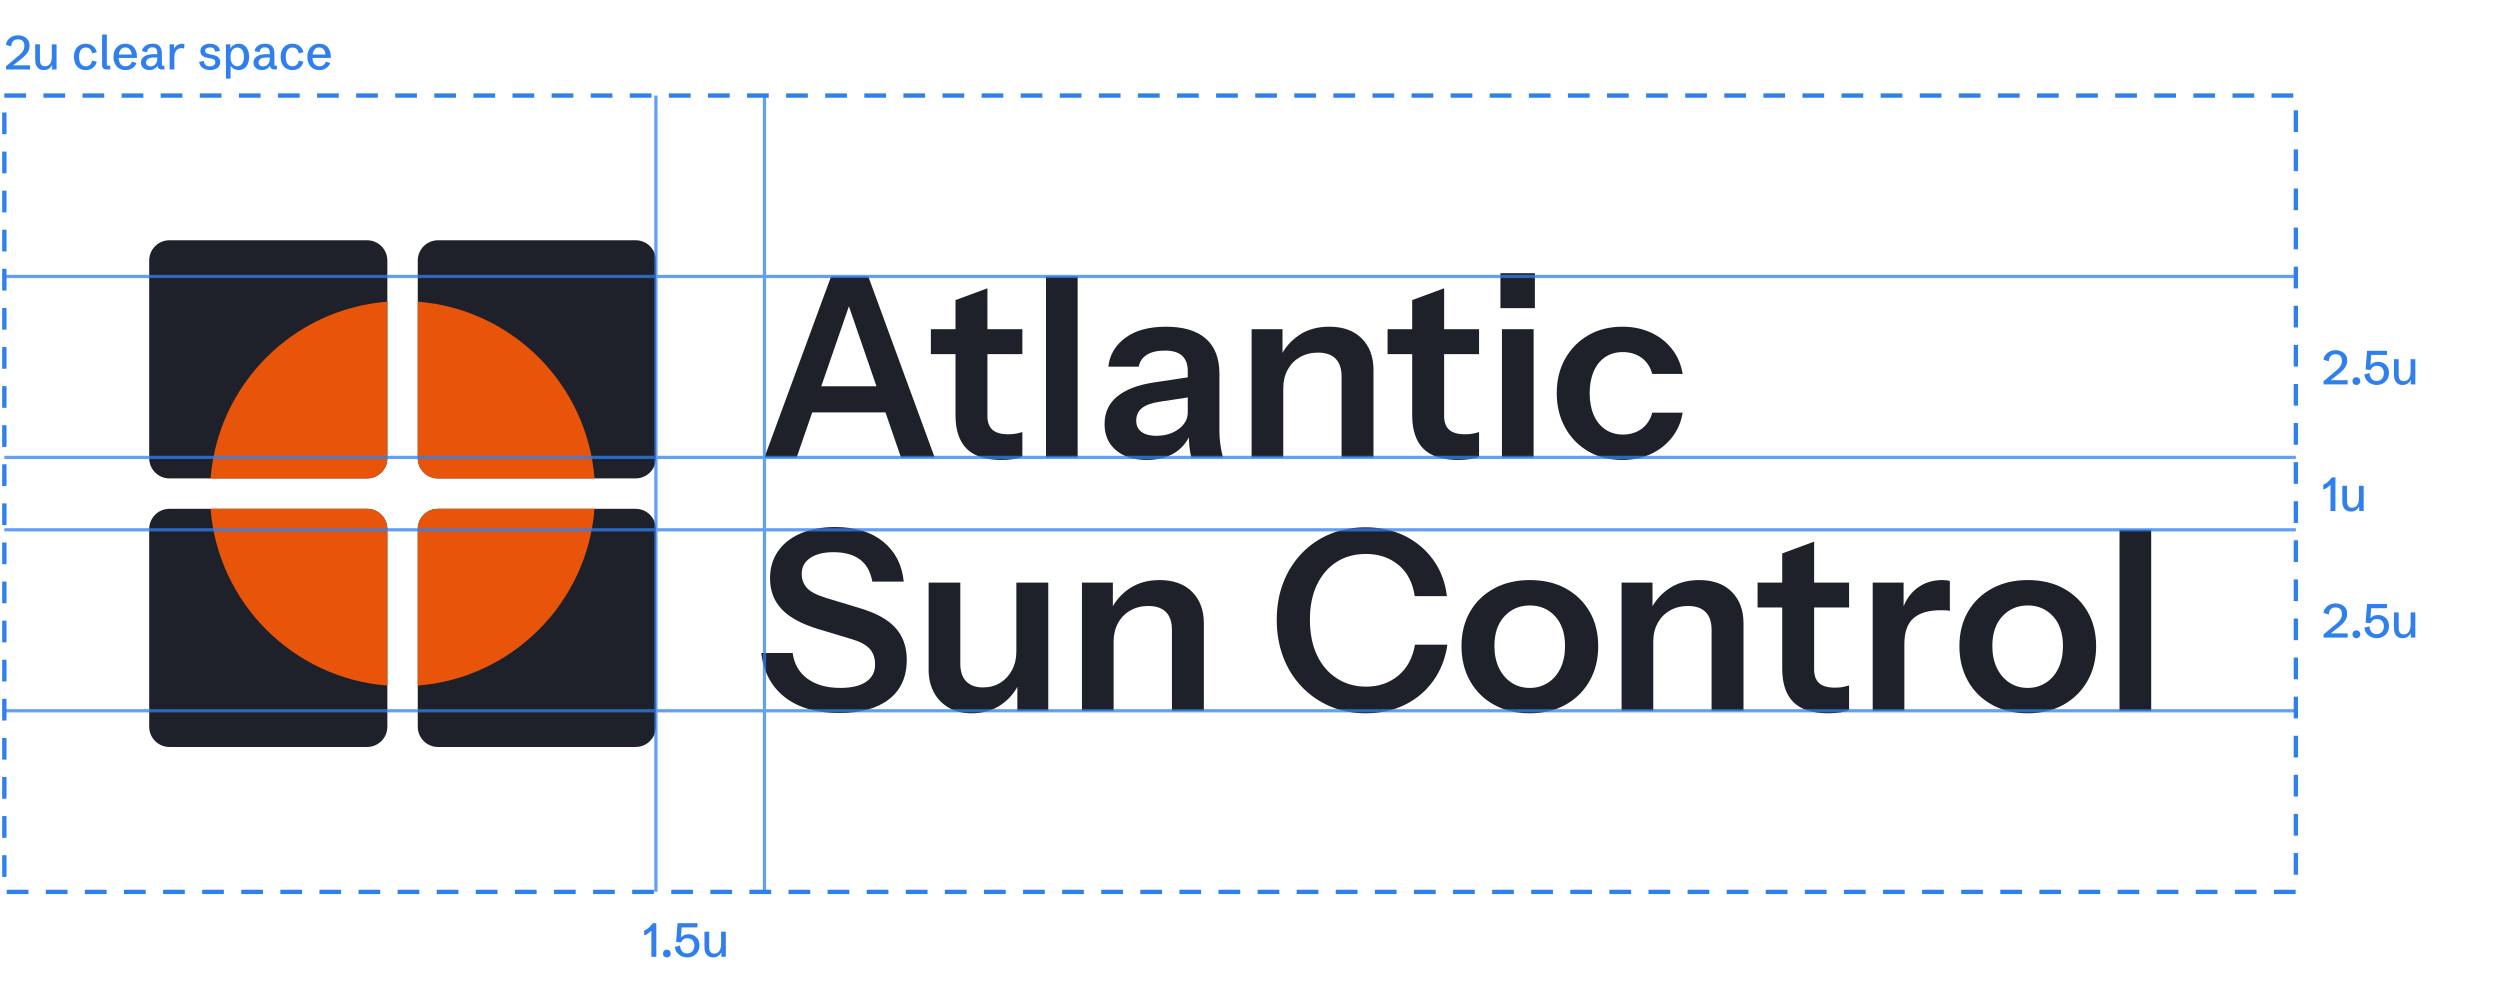
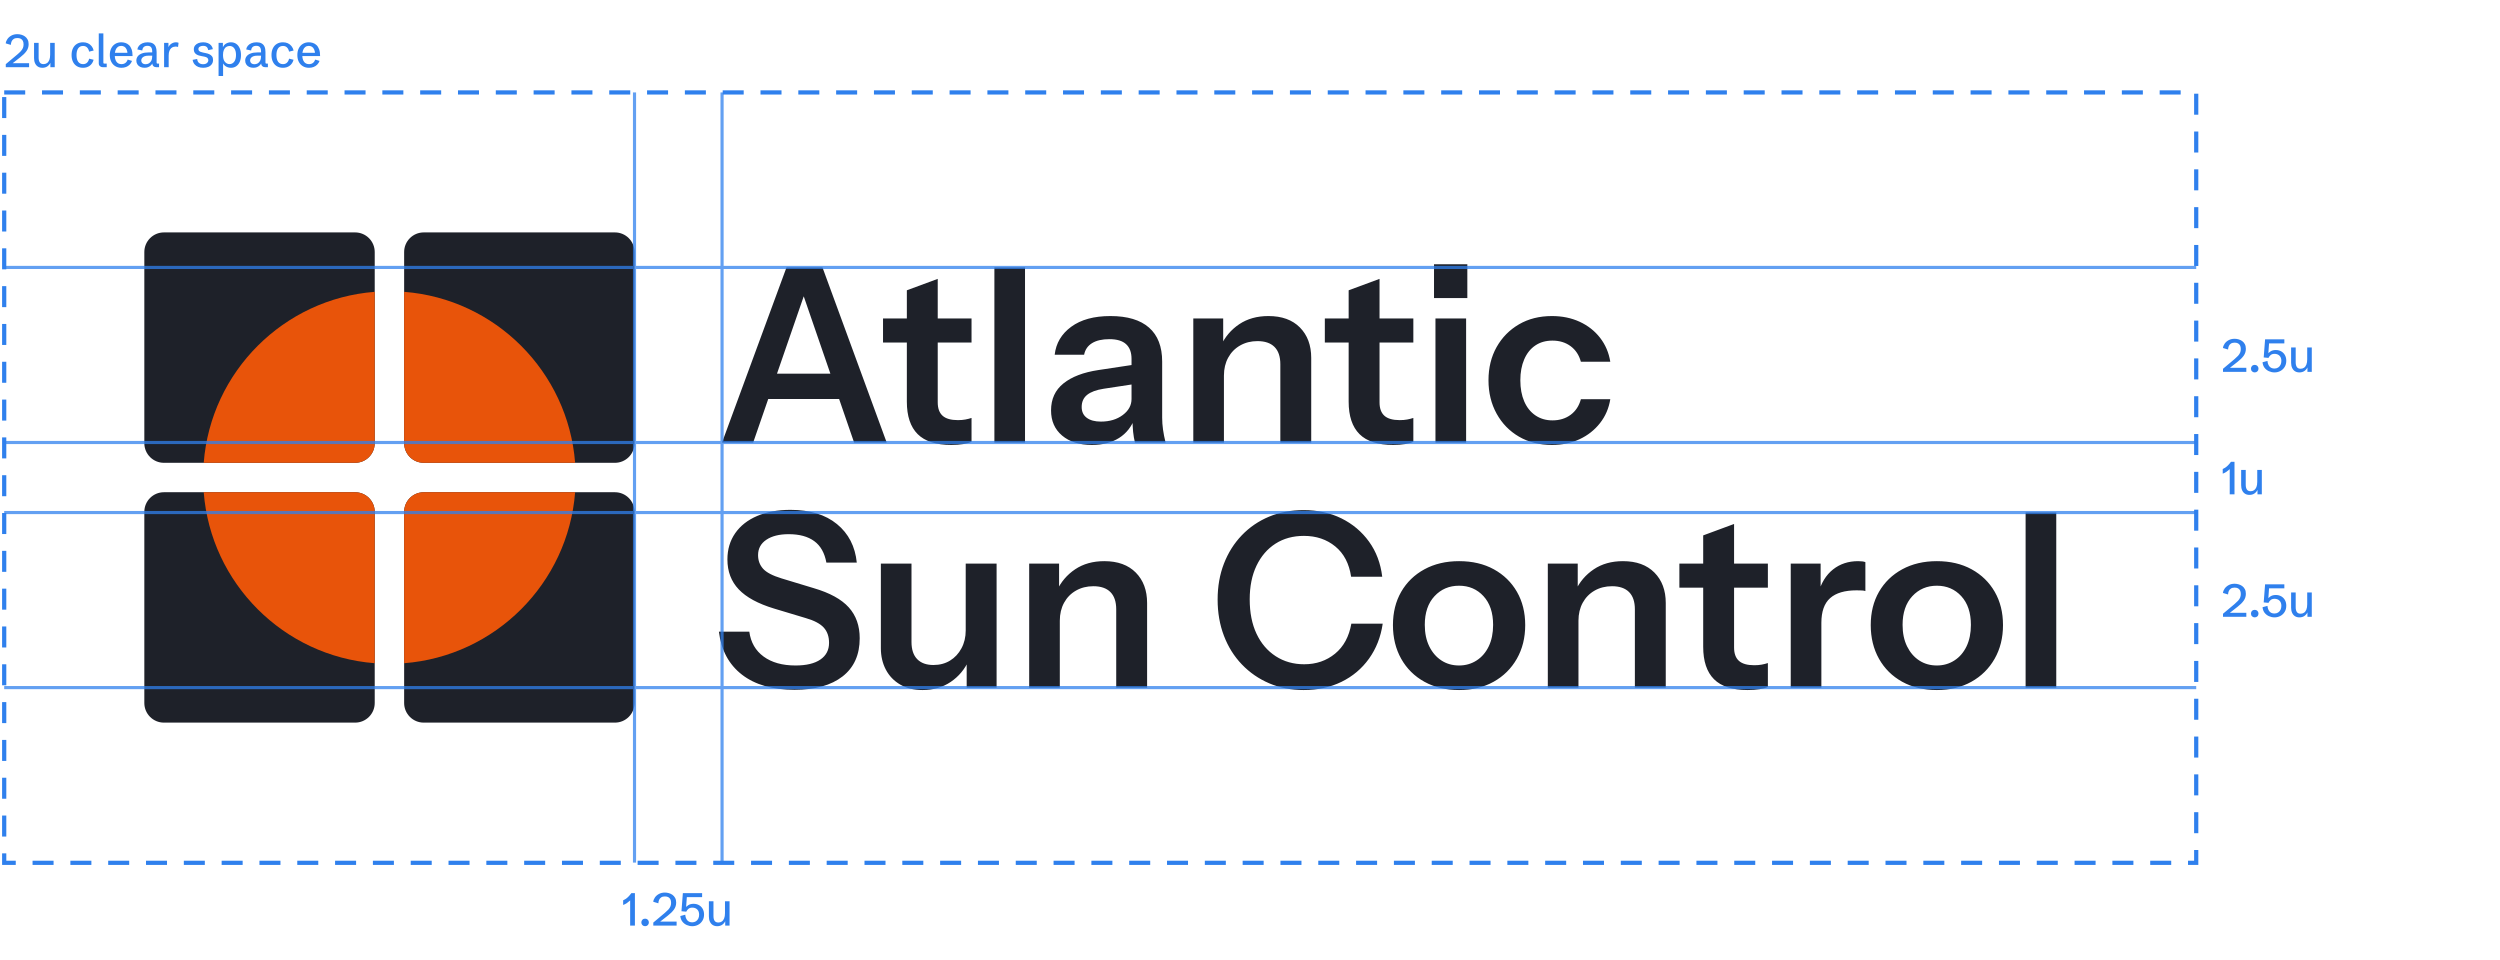
- <svg xmlns="http://www.w3.org/2000/svg" width="1151.2" height="456.7" viewBox="-68.7 -127.3 1151.2 456.7" role="img" aria-label="Spacing of option 2">
+ <svg xmlns="http://www.w3.org/2000/svg" width="1190.0" height="456.7" viewBox="-68.7 -127.3 1190.0 456.7" role="img" aria-label="Spacing of option 2">
  <path fill="#1E2129" d="M9.33 -16.67H100.33C105.49 -16.67 109.67 -12.49 109.67 -7.33V83.67C109.67 88.82 105.49 93 100.33 93H9.33C4.18 93 0 88.82 0 83.67V-7.33C0 -12.49 4.18 -16.67 9.33 -16.67ZM9.33 107H100.33C105.49 107 109.67 111.18 109.67 116.33V207.33C109.67 212.49 105.49 216.67 100.33 216.67H9.33C4.18 216.67 0 212.49 0 207.33V116.33C0 111.18 4.18 107 9.33 107ZM133 -16.67H224C229.15 -16.67 233.33 -12.49 233.33 -7.33V83.67C233.33 88.82 229.15 93 224 93H133C127.85 93 123.67 88.82 123.67 83.67V-7.33C123.67 -12.49 127.85 -16.67 133 -16.67ZM133 107H224C229.15 107 233.33 111.18 233.33 116.33V207.33C233.33 212.49 229.15 216.67 224 216.67H133C127.85 216.67 123.67 212.49 123.67 207.33V116.33C123.67 111.18 127.85 107 133 107Z" />
  <path fill="#E8540A" d="M109.67 11.61V83.67C109.67 88.82 105.49 93 100.33 93H28.27C31.66 49.61 66.28 14.99 109.67 11.61ZM123.67 11.61C167.05 14.99 201.67 49.61 205.06 93H133C127.85 93 123.67 88.82 123.67 83.67V11.61ZM109.67 188.39C66.28 185.01 31.66 150.39 28.27 107H100.33C105.49 107 109.67 111.18 109.67 116.33V188.39ZM133 107H205.06C201.67 150.39 167.05 185.01 123.67 188.39V116.33C123.67 111.18 127.85 107 133 107Z" />
  <g fill="#1E2129">
-     <path transform="translate(280.09 83.33)" d="M3.24 0 33.91 -83.33H46.87L18.06 0ZM66.09 0 37.38 -83.33H51.04L81.6 0ZM19.1 -32.75H64.7V-20.72H19.1ZM112.38 1.16Q101.5 1.16 96.35 -3.99Q91.2 -9.14 91.2 -19.44V-72.45L105.9 -77.89V-19.1Q105.9 -14.81 108.22 -12.73Q110.53 -10.65 115.51 -10.65Q117.48 -10.65 119.04 -10.94Q120.6 -11.23 121.99 -11.69V-0.35Q120.6 0.35 118.06 0.75Q115.51 1.16 112.38 1.16ZM79.86 -47.57V-59.03H121.99V-47.57ZM132.87 0V-83.33H147.45V0ZM199.77 0Q199.19 -2.31 198.9 -5.09Q198.61 -7.87 198.61 -11.81H198.15V-39.81Q198.15 -44.44 195.54 -46.82Q192.94 -49.19 187.62 -49.19Q182.41 -49.19 179.34 -47.28Q176.27 -45.37 175.58 -41.78H161.57Q162.5 -50 169.44 -55.09Q176.39 -60.19 188.08 -60.19Q200.23 -60.19 206.48 -54.69Q212.73 -49.19 212.73 -38.54V-11.81Q212.73 -9.03 213.14 -6.13Q213.54 -3.24 214.35 0ZM179.28 1.16Q170.37 1.16 165.1 -3.3Q159.84 -7.75 159.84 -15.28Q159.84 -23.38 165.74 -28.12Q171.64 -32.87 182.41 -34.49L200.81 -37.27V-28.01L184.84 -25.58Q179.63 -24.77 177.03 -22.69Q174.42 -20.6 174.42 -16.9Q174.42 -13.54 176.85 -11.75Q179.28 -9.95 183.56 -9.95Q189.81 -9.95 193.98 -13.08Q198.15 -16.2 198.15 -20.72L199.77 -11.81Q197.45 -5.44 192.19 -2.14Q186.92 1.16 179.28 1.16ZM227.55 0V-59.03H241.78V-45.14H242.13V0ZM268.98 0V-37.27Q268.98 -42.71 266.2 -45.49Q263.43 -48.26 258.1 -48.26Q253.47 -48.26 249.83 -46.18Q246.18 -44.1 244.16 -40.39Q242.13 -36.69 242.13 -31.83L240.62 -45.95Q243.63 -52.43 249.42 -56.31Q255.21 -60.19 263.31 -60.19Q272.92 -60.19 278.3 -54.75Q283.68 -49.31 283.68 -40.28V0ZM322.69 1.16Q311.81 1.16 306.66 -3.99Q301.5 -9.14 301.5 -19.44V-72.45L316.2 -77.89V-19.1Q316.2 -14.81 318.52 -12.73Q320.83 -10.65 325.81 -10.65Q327.78 -10.65 329.34 -10.94Q330.9 -11.23 332.29 -11.69V-0.35Q330.9 0.35 328.36 0.75Q325.81 1.16 322.69 1.16ZM290.16 -47.57V-59.03H332.29V-47.57ZM342.82 0V-59.03H357.41V0ZM342.13 -68.75V-84.84H357.99V-68.75ZM398.26 1.16Q389.35 1.16 382.58 -2.78Q375.81 -6.71 371.93 -13.72Q368.06 -20.72 368.06 -29.63Q368.06 -38.54 371.93 -45.43Q375.81 -52.31 382.58 -56.25Q389.35 -60.19 398.26 -60.19Q405.56 -60.19 411.46 -57.47Q417.36 -54.75 421.18 -49.83Q425 -44.91 426.04 -38.43H412.04Q410.76 -43.17 407.18 -45.83Q403.59 -48.5 398.5 -48.5Q393.75 -48.5 390.34 -46.18Q386.92 -43.87 385.07 -39.58Q383.22 -35.3 383.22 -29.63Q383.22 -23.84 385.07 -19.56Q386.92 -15.28 390.39 -12.91Q393.87 -10.53 398.5 -10.53Q403.59 -10.53 407.18 -13.19Q410.76 -15.86 412.04 -20.6H426.04Q425 -14.12 421.12 -9.2Q417.25 -4.28 411.4 -1.56Q405.56 1.16 398.26 1.16Z" />
-     <path transform="translate(278.36 200.00)" d="M39.47 1.04Q23.73 1.04 14.41 -6.19Q5.09 -13.43 3.47 -26.62H17.94Q18.98 -18.98 24.77 -14.76Q30.56 -10.53 39.93 -10.53Q47.69 -10.53 51.79 -13.37Q55.9 -16.2 55.9 -21.3Q55.9 -25.81 53.36 -28.59Q50.81 -31.37 44.79 -33.1L29.75 -37.62Q18.29 -41.09 12.91 -46.76Q7.52 -52.43 7.52 -61Q7.52 -68.17 11.23 -73.5Q14.93 -78.82 21.7 -81.71Q28.47 -84.61 37.5 -84.61Q51.39 -84.61 59.66 -77.84Q67.94 -71.06 69.1 -59.49H54.63Q53.36 -66.44 48.84 -69.73Q44.33 -73.03 36.69 -73.03Q29.98 -73.03 26.04 -70.37Q22.11 -67.71 22.11 -63.08Q22.11 -59.26 24.48 -56.6Q26.85 -53.94 33.33 -51.97L48.61 -47.34Q60.07 -43.98 65.28 -38.19Q70.49 -32.41 70.49 -23.5Q70.49 -11.69 62.33 -5.32Q54.17 1.04 39.47 1.04ZM100.35 1.16Q94.21 1.16 89.76 -1.45Q85.3 -4.05 82.93 -8.56Q80.56 -13.08 80.56 -18.75V-59.03H95.14V-21.76Q95.14 -16.32 97.86 -13.54Q100.58 -10.76 105.56 -10.76Q110.07 -10.76 113.48 -12.85Q116.9 -14.93 118.92 -18.69Q120.95 -22.45 120.95 -27.2L122.45 -13.08Q119.56 -6.6 113.83 -2.72Q108.1 1.16 100.35 1.16ZM121.41 0V-13.89H120.95V-59.03H135.65V0ZM151.16 0V-59.03H165.39V-45.14H165.74V0ZM192.59 0V-37.27Q192.59 -42.71 189.81 -45.49Q187.04 -48.26 181.71 -48.26Q177.08 -48.26 173.44 -46.18Q169.79 -44.1 167.77 -40.39Q165.74 -36.69 165.74 -31.83L164.24 -45.95Q167.25 -52.43 173.03 -56.31Q178.82 -60.19 186.92 -60.19Q196.53 -60.19 201.91 -54.75Q207.29 -49.31 207.29 -40.28V0ZM281.83 1.16Q272.92 1.16 265.45 -2.03Q257.99 -5.21 252.43 -11Q246.87 -16.78 243.87 -24.65Q240.86 -32.52 240.86 -41.9Q240.86 -51.27 243.87 -59.03Q246.87 -66.78 252.37 -72.51Q257.87 -78.24 265.34 -81.37Q272.8 -84.49 281.83 -84.49Q291.78 -84.49 299.77 -80.56Q307.75 -76.62 312.91 -69.5Q318.06 -62.38 319.21 -52.78H304.4Q303.01 -62.15 296.87 -67.19Q290.74 -72.22 281.94 -72.22Q274.19 -72.22 268.4 -68.52Q262.62 -64.81 259.37 -58.04Q256.13 -51.27 256.13 -42.01Q256.13 -32.52 259.37 -25.64Q262.62 -18.75 268.52 -14.93Q274.42 -11.11 282.06 -11.11Q290.62 -11.11 296.76 -16.15Q302.89 -21.18 304.51 -30.44H319.44Q318.06 -20.95 312.91 -13.77Q307.75 -6.6 299.77 -2.72Q291.78 1.16 281.83 1.16ZM357.41 1.16Q348.03 1.16 340.91 -2.78Q333.8 -6.71 329.86 -13.72Q325.93 -20.72 325.93 -29.75Q325.93 -38.77 329.86 -45.6Q333.8 -52.43 340.91 -56.31Q348.03 -60.19 357.41 -60.19Q366.9 -60.19 373.96 -56.31Q381.02 -52.43 384.95 -45.6Q388.89 -38.77 388.89 -29.75Q388.89 -20.72 384.9 -13.72Q380.9 -6.71 373.84 -2.78Q366.78 1.16 357.41 1.16ZM357.41 -10.53Q362.04 -10.53 365.74 -12.91Q369.44 -15.28 371.53 -19.62Q373.61 -23.96 373.61 -29.86Q373.61 -38.54 369.04 -43.52Q364.47 -48.5 357.41 -48.5Q350.35 -48.5 345.72 -43.52Q341.09 -38.54 341.09 -29.86Q341.09 -23.96 343.23 -19.62Q345.37 -15.28 349.02 -12.91Q352.66 -10.53 357.41 -10.53ZM399.65 0V-59.03H413.89V-45.14H414.24V0ZM441.09 0V-37.27Q441.09 -42.71 438.31 -45.49Q435.53 -48.26 430.21 -48.26Q425.58 -48.26 421.93 -46.18Q418.29 -44.1 416.26 -40.39Q414.24 -36.69 414.24 -31.83L412.73 -45.95Q415.74 -52.43 421.53 -56.31Q427.31 -60.19 435.42 -60.19Q445.02 -60.19 450.41 -54.75Q455.79 -49.31 455.79 -40.28V0ZM494.79 1.16Q483.91 1.16 478.76 -3.99Q473.61 -9.14 473.61 -19.44V-72.45L488.31 -77.89V-19.1Q488.31 -14.81 490.62 -12.73Q492.94 -10.65 497.92 -10.65Q499.88 -10.65 501.45 -10.94Q503.01 -11.23 504.4 -11.69V-0.35Q503.01 0.35 500.46 0.75Q497.92 1.16 494.79 1.16ZM462.27 -47.57V-59.03H504.4V-47.57ZM515.28 0V-59.03H529.51V-44.79H529.86V0ZM529.86 -30.79 528.36 -44.79Q530.44 -52.31 535.42 -56.25Q540.39 -60.19 547.34 -60.19Q549.77 -60.19 550.81 -59.72V-45.95Q550.23 -46.18 549.19 -46.24Q548.15 -46.3 546.64 -46.3Q538.19 -46.3 534.03 -42.59Q529.86 -38.89 529.86 -30.79ZM586.69 1.16Q577.31 1.16 570.2 -2.78Q563.08 -6.71 559.14 -13.72Q555.21 -20.72 555.21 -29.75Q555.21 -38.77 559.14 -45.6Q563.08 -52.43 570.2 -56.31Q577.31 -60.19 586.69 -60.19Q596.18 -60.19 603.24 -56.31Q610.3 -52.43 614.24 -45.6Q618.17 -38.77 618.17 -29.75Q618.17 -20.72 614.18 -13.72Q610.19 -6.71 603.12 -2.78Q596.06 1.16 586.69 1.16ZM586.69 -10.53Q591.32 -10.53 595.02 -12.91Q598.73 -15.28 600.81 -19.62Q602.89 -23.96 602.89 -29.86Q602.89 -38.54 598.32 -43.52Q593.75 -48.5 586.69 -48.5Q579.63 -48.5 575 -43.52Q570.37 -38.54 570.37 -29.86Q570.37 -23.96 572.51 -19.62Q574.65 -15.28 578.3 -12.91Q581.94 -10.53 586.69 -10.53ZM628.94 0V-83.33H643.52V0Z" />
+     <path transform="translate(271.76 83.33)" d="M3.24 0 33.91 -83.33H46.87L18.06 0ZM66.09 0 37.38 -83.33H51.04L81.6 0ZM19.1 -32.75H64.7V-20.72H19.1ZM112.38 1.16Q101.5 1.16 96.35 -3.99Q91.2 -9.14 91.2 -19.44V-72.45L105.9 -77.89V-19.1Q105.9 -14.81 108.22 -12.73Q110.53 -10.65 115.51 -10.65Q117.48 -10.65 119.04 -10.94Q120.6 -11.23 121.99 -11.69V-0.35Q120.6 0.35 118.06 0.75Q115.51 1.16 112.38 1.16ZM79.86 -47.57V-59.03H121.99V-47.57ZM132.87 0V-83.33H147.45V0ZM199.77 0Q199.19 -2.31 198.9 -5.09Q198.61 -7.87 198.61 -11.81H198.15V-39.81Q198.15 -44.44 195.54 -46.82Q192.94 -49.19 187.62 -49.19Q182.41 -49.19 179.34 -47.28Q176.27 -45.37 175.58 -41.78H161.57Q162.5 -50 169.44 -55.09Q176.39 -60.19 188.08 -60.19Q200.23 -60.19 206.48 -54.69Q212.73 -49.19 212.73 -38.54V-11.81Q212.73 -9.03 213.14 -6.13Q213.54 -3.24 214.35 0ZM179.28 1.16Q170.37 1.16 165.1 -3.3Q159.84 -7.75 159.84 -15.28Q159.84 -23.38 165.74 -28.12Q171.64 -32.87 182.41 -34.49L200.81 -37.27V-28.01L184.84 -25.58Q179.63 -24.77 177.03 -22.69Q174.42 -20.6 174.42 -16.9Q174.42 -13.54 176.85 -11.75Q179.28 -9.95 183.56 -9.95Q189.81 -9.95 193.98 -13.08Q198.15 -16.2 198.15 -20.72L199.77 -11.81Q197.45 -5.44 192.19 -2.14Q186.92 1.16 179.28 1.16ZM227.55 0V-59.03H241.78V-45.14H242.13V0ZM268.98 0V-37.27Q268.98 -42.71 266.2 -45.49Q263.43 -48.26 258.1 -48.26Q253.47 -48.26 249.83 -46.18Q246.18 -44.1 244.16 -40.39Q242.13 -36.69 242.13 -31.83L240.62 -45.95Q243.63 -52.43 249.42 -56.31Q255.21 -60.19 263.31 -60.19Q272.92 -60.19 278.3 -54.75Q283.68 -49.31 283.68 -40.28V0ZM322.69 1.16Q311.81 1.16 306.66 -3.99Q301.5 -9.14 301.5 -19.44V-72.45L316.2 -77.89V-19.1Q316.2 -14.81 318.52 -12.73Q320.83 -10.65 325.81 -10.65Q327.78 -10.65 329.34 -10.94Q330.9 -11.23 332.29 -11.69V-0.35Q330.9 0.35 328.36 0.75Q325.81 1.16 322.69 1.16ZM290.16 -47.57V-59.03H332.29V-47.57ZM342.82 0V-59.03H357.41V0ZM342.13 -68.75V-84.84H357.99V-68.75ZM398.26 1.16Q389.35 1.16 382.58 -2.78Q375.81 -6.71 371.93 -13.72Q368.06 -20.72 368.06 -29.63Q368.06 -38.54 371.93 -45.43Q375.81 -52.31 382.58 -56.25Q389.35 -60.19 398.26 -60.19Q405.56 -60.19 411.46 -57.47Q417.36 -54.75 421.18 -49.83Q425 -44.91 426.04 -38.43H412.04Q410.76 -43.17 407.18 -45.83Q403.59 -48.5 398.5 -48.5Q393.75 -48.5 390.34 -46.18Q386.92 -43.87 385.07 -39.58Q383.22 -35.3 383.22 -29.63Q383.22 -23.84 385.07 -19.56Q386.92 -15.28 390.39 -12.91Q393.87 -10.53 398.5 -10.53Q403.59 -10.53 407.18 -13.19Q410.76 -15.86 412.04 -20.6H426.04Q425 -14.12 421.12 -9.2Q417.25 -4.28 411.4 -1.56Q405.56 1.16 398.26 1.16Z" />
+     <path transform="translate(270.03 200.00)" d="M39.47 1.04Q23.73 1.04 14.41 -6.19Q5.09 -13.43 3.47 -26.62H17.94Q18.98 -18.98 24.77 -14.76Q30.56 -10.53 39.93 -10.53Q47.69 -10.53 51.79 -13.37Q55.9 -16.2 55.9 -21.3Q55.9 -25.81 53.36 -28.59Q50.81 -31.37 44.79 -33.1L29.75 -37.62Q18.29 -41.09 12.91 -46.76Q7.52 -52.43 7.52 -61Q7.52 -68.17 11.23 -73.5Q14.93 -78.82 21.7 -81.71Q28.47 -84.61 37.5 -84.61Q51.39 -84.61 59.66 -77.84Q67.94 -71.06 69.1 -59.49H54.63Q53.36 -66.44 48.84 -69.73Q44.33 -73.03 36.69 -73.03Q29.98 -73.03 26.04 -70.37Q22.11 -67.71 22.11 -63.08Q22.11 -59.26 24.48 -56.6Q26.85 -53.94 33.33 -51.97L48.61 -47.34Q60.07 -43.98 65.28 -38.19Q70.49 -32.41 70.49 -23.5Q70.49 -11.69 62.33 -5.32Q54.17 1.04 39.47 1.04ZM100.35 1.16Q94.21 1.16 89.76 -1.45Q85.3 -4.05 82.93 -8.56Q80.56 -13.08 80.56 -18.75V-59.03H95.14V-21.76Q95.14 -16.32 97.86 -13.54Q100.58 -10.76 105.56 -10.76Q110.07 -10.76 113.48 -12.85Q116.9 -14.93 118.92 -18.69Q120.95 -22.45 120.95 -27.2L122.45 -13.08Q119.56 -6.6 113.83 -2.72Q108.1 1.16 100.35 1.16ZM121.41 0V-13.89H120.95V-59.03H135.65V0ZM151.16 0V-59.03H165.39V-45.14H165.74V0ZM192.59 0V-37.27Q192.59 -42.71 189.81 -45.49Q187.04 -48.26 181.71 -48.26Q177.08 -48.26 173.44 -46.18Q169.79 -44.1 167.77 -40.39Q165.74 -36.69 165.74 -31.83L164.24 -45.95Q167.25 -52.43 173.03 -56.31Q178.82 -60.19 186.92 -60.19Q196.53 -60.19 201.91 -54.75Q207.29 -49.31 207.29 -40.28V0ZM281.83 1.16Q272.92 1.16 265.45 -2.03Q257.99 -5.21 252.43 -11Q246.87 -16.78 243.87 -24.65Q240.86 -32.52 240.86 -41.9Q240.86 -51.27 243.87 -59.03Q246.87 -66.78 252.37 -72.51Q257.87 -78.24 265.34 -81.37Q272.8 -84.49 281.83 -84.49Q291.78 -84.49 299.77 -80.56Q307.75 -76.62 312.91 -69.5Q318.06 -62.38 319.21 -52.78H304.4Q303.01 -62.15 296.87 -67.19Q290.74 -72.22 281.94 -72.22Q274.19 -72.22 268.4 -68.52Q262.62 -64.81 259.37 -58.04Q256.13 -51.27 256.13 -42.01Q256.13 -32.52 259.37 -25.64Q262.62 -18.75 268.52 -14.93Q274.42 -11.11 282.06 -11.11Q290.62 -11.11 296.76 -16.15Q302.89 -21.18 304.51 -30.44H319.44Q318.06 -20.95 312.91 -13.77Q307.75 -6.6 299.77 -2.72Q291.78 1.16 281.83 1.16ZM355.79 1.16Q346.41 1.16 339.29 -2.78Q332.18 -6.71 328.24 -13.72Q324.31 -20.72 324.31 -29.75Q324.31 -38.77 328.24 -45.6Q332.18 -52.43 339.29 -56.31Q346.41 -60.19 355.79 -60.19Q365.28 -60.19 372.34 -56.31Q379.4 -52.43 383.33 -45.6Q387.27 -38.77 387.27 -29.75Q387.27 -20.72 383.28 -13.72Q379.28 -6.71 372.22 -2.78Q365.16 1.16 355.79 1.16ZM355.79 -10.53Q360.42 -10.53 364.12 -12.91Q367.82 -15.28 369.91 -19.62Q371.99 -23.96 371.99 -29.86Q371.99 -38.54 367.42 -43.52Q362.85 -48.5 355.79 -48.5Q348.73 -48.5 344.1 -43.52Q339.47 -38.54 339.47 -29.86Q339.47 -23.96 341.61 -19.62Q343.75 -15.28 347.4 -12.91Q351.04 -10.53 355.79 -10.53ZM398.03 0V-59.03H412.27V-45.14H412.62V0ZM439.47 0V-37.27Q439.47 -42.71 436.69 -45.49Q433.91 -48.26 428.59 -48.26Q423.96 -48.26 420.31 -46.18Q416.67 -44.1 414.64 -40.39Q412.62 -36.69 412.62 -31.83L411.11 -45.95Q414.12 -52.43 419.91 -56.31Q425.69 -60.19 433.8 -60.19Q443.4 -60.19 448.78 -54.75Q454.17 -49.31 454.17 -40.28V0ZM493.17 1.16Q482.29 1.16 477.14 -3.99Q471.99 -9.14 471.99 -19.44V-72.45L486.69 -77.89V-19.1Q486.69 -14.81 489 -12.73Q491.32 -10.65 496.3 -10.65Q498.26 -10.65 499.83 -10.94Q501.39 -11.23 502.78 -11.69V-0.35Q501.39 0.35 498.84 0.75Q496.3 1.16 493.17 1.16ZM460.65 -47.57V-59.03H502.78V-47.57ZM513.66 0V-59.03H527.89V-44.79H528.24V0ZM528.24 -30.79 526.74 -44.79Q528.82 -52.31 533.8 -56.25Q538.77 -60.19 545.72 -60.19Q548.15 -60.19 549.19 -59.72V-45.95Q548.61 -46.18 547.57 -46.24Q546.53 -46.3 545.02 -46.3Q536.57 -46.3 532.41 -42.59Q528.24 -38.89 528.24 -30.79ZM583.22 1.16Q573.84 1.16 566.72 -2.78Q559.61 -6.71 555.67 -13.72Q551.74 -20.72 551.74 -29.75Q551.74 -38.77 555.67 -45.6Q559.61 -52.43 566.72 -56.31Q573.84 -60.19 583.22 -60.19Q592.71 -60.19 599.77 -56.31Q606.83 -52.43 610.76 -45.6Q614.7 -38.77 614.7 -29.75Q614.7 -20.72 610.71 -13.72Q606.71 -6.71 599.65 -2.78Q592.59 1.16 583.22 1.16ZM583.22 -10.53Q587.85 -10.53 591.55 -12.91Q595.25 -15.28 597.34 -19.62Q599.42 -23.96 599.42 -29.86Q599.42 -38.54 594.85 -43.52Q590.28 -48.5 583.22 -48.5Q576.16 -48.5 571.53 -43.52Q566.9 -38.54 566.9 -29.86Q566.9 -23.96 569.04 -19.62Q571.18 -15.28 574.83 -12.91Q578.47 -10.53 583.22 -10.53ZM625.46 0V-83.33H640.05V0Z" />
  </g>
  <g fill="none" stroke="#2F80ED" stroke-width="1.5" opacity=".75">
-     <path d="M-66.7 0.00H988.5" />
-     <path d="M-66.7 83.33H988.5" />
-     <path d="M-66.7 116.67H988.5" />
-     <path d="M-66.7 200.00H988.5" />
+     <path d="M-66.7 0.00H976.7" />
+     <path d="M-66.7 83.33H976.7" />
+     <path d="M-66.7 116.67H976.7" />
+     <path d="M-66.7 200.00H976.7" />
    <path d="M233.33 -83.3V283.3" />
-     <path d="M283.33 -83.3V283.3" />
+     <path d="M275.00 -83.3V283.3" />
  </g>
-   <rect x="-66.7" y="-83.3" width="1055.2" height="366.7" fill="none" stroke="#2F80ED" stroke-width="2" stroke-dasharray="10 8" />
-   <path fill="#2F80ED" transform="translate(1000.5 49.7)" d="M0.75 0V-1.46L6.21 -6.04Q7.26 -6.93 7.93 -7.66Q8.59 -8.4 8.91 -9.16Q9.22 -9.93 9.22 -10.85Q9.22 -11.88 8.87 -12.56Q8.52 -13.23 7.86 -13.57Q7.21 -13.9 6.28 -13.9Q5.18 -13.9 4.51 -13.45Q3.83 -13.01 3.52 -12.27Q3.2 -11.53 3.15 -10.63L0.73 -11.35Q0.83 -12.42 1.54 -13.43Q2.25 -14.44 3.46 -15.09Q4.67 -15.74 6.28 -15.74Q7.21 -15.74 8.15 -15.47Q9.09 -15.21 9.88 -14.65Q10.67 -14.08 11.15 -13.17Q11.63 -12.26 11.63 -10.97Q11.63 -9.14 10.6 -7.68Q9.56 -6.22 7.69 -4.78L3.59 -1.57L2.4 -1.92H11.85V0ZM15.86 0.27Q15.08 0.27 14.57 -0.24Q14.06 -0.75 14.06 -1.53Q14.06 -2.3 14.57 -2.81Q15.08 -3.32 15.86 -3.32Q16.62 -3.32 17.13 -2.81Q17.64 -2.3 17.64 -1.53Q17.64 -0.75 17.13 -0.24Q16.62 0.27 15.86 0.27ZM25.28 0.27Q23.89 0.27 22.63 -0.29Q21.38 -0.85 20.54 -1.92Q19.71 -3 19.57 -4.57L21.92 -5.2Q22.02 -3.64 22.84 -2.6Q23.67 -1.57 25.24 -1.57Q26.23 -1.57 26.97 -2.04Q27.7 -2.5 28.12 -3.33Q28.53 -4.16 28.53 -5.22Q28.53 -6.82 27.62 -7.7Q26.71 -8.57 25.3 -8.57Q24.12 -8.57 23.43 -7.99Q22.74 -7.4 22.4 -6.64L20.12 -6.85L20.78 -15.47H29.95V-13.55H22.67L22.27 -8.01L21.75 -8.12Q22.34 -9.11 23.38 -9.75Q24.42 -10.39 25.87 -10.39Q27.35 -10.39 28.48 -9.74Q29.61 -9.09 30.24 -7.94Q30.87 -6.79 30.87 -5.3Q30.87 -3.58 30.09 -2.33Q29.32 -1.07 28.04 -0.4Q26.77 0.27 25.28 0.27ZM37.12 0.27Q35.88 0.27 34.99 -0.3Q34.11 -0.87 33.64 -1.91Q33.17 -2.94 33.17 -4.36V-11.6H35.35V-4.57Q35.35 -3.15 35.88 -2.31Q36.41 -1.48 37.69 -1.48Q38.62 -1.48 39.32 -1.96Q40.03 -2.44 40.43 -3.43Q40.83 -4.42 40.83 -5.93V-11.6H43.01V0H40.94V-2.73L41.01 -2.26Q40.54 -1.15 39.55 -0.44Q38.55 0.27 37.12 0.27Z" />
-   <path fill="#2F80ED" transform="translate(1000.5 108.0)" d="M3.95 0V-11.98Q3.08 -11.2 2.33 -10.69Q1.57 -10.18 0.62 -9.84V-12.05Q1.15 -12.29 1.72 -12.64Q2.29 -12.99 2.98 -13.65Q3.67 -14.32 4.54 -15.47H6.22V0ZM13.34 0.27Q12.1 0.27 11.21 -0.3Q10.32 -0.87 9.86 -1.91Q9.39 -2.94 9.39 -4.36V-11.6H11.57V-4.57Q11.57 -3.15 12.1 -2.31Q12.62 -1.48 13.91 -1.48Q14.83 -1.48 15.54 -1.96Q16.24 -2.44 16.65 -3.43Q17.05 -4.42 17.05 -5.93V-11.6H19.23V0H17.16V-2.73L17.23 -2.26Q16.76 -1.15 15.76 -0.44Q14.77 0.27 13.34 0.27Z" />
-   <path fill="#2F80ED" transform="translate(1000.5 166.3)" d="M0.75 0V-1.46L6.21 -6.04Q7.26 -6.93 7.93 -7.66Q8.59 -8.4 8.91 -9.16Q9.22 -9.93 9.22 -10.85Q9.22 -11.88 8.87 -12.56Q8.52 -13.23 7.86 -13.57Q7.21 -13.9 6.28 -13.9Q5.18 -13.9 4.51 -13.45Q3.83 -13.01 3.52 -12.27Q3.2 -11.53 3.15 -10.63L0.73 -11.35Q0.83 -12.42 1.54 -13.43Q2.25 -14.44 3.46 -15.09Q4.67 -15.74 6.28 -15.74Q7.21 -15.74 8.15 -15.47Q9.09 -15.21 9.88 -14.65Q10.67 -14.08 11.15 -13.17Q11.63 -12.26 11.63 -10.97Q11.63 -9.14 10.6 -7.68Q9.56 -6.22 7.69 -4.78L3.59 -1.57L2.4 -1.92H11.85V0ZM15.86 0.27Q15.08 0.27 14.57 -0.24Q14.06 -0.75 14.06 -1.53Q14.06 -2.3 14.57 -2.81Q15.08 -3.32 15.86 -3.32Q16.62 -3.32 17.13 -2.81Q17.64 -2.3 17.64 -1.53Q17.64 -0.75 17.13 -0.24Q16.62 0.27 15.86 0.27ZM25.28 0.27Q23.89 0.27 22.63 -0.29Q21.38 -0.85 20.54 -1.92Q19.71 -3 19.57 -4.57L21.92 -5.2Q22.02 -3.64 22.84 -2.6Q23.67 -1.57 25.24 -1.57Q26.23 -1.57 26.97 -2.04Q27.7 -2.5 28.12 -3.33Q28.53 -4.16 28.53 -5.22Q28.53 -6.82 27.62 -7.7Q26.71 -8.57 25.3 -8.57Q24.12 -8.57 23.43 -7.99Q22.74 -7.4 22.4 -6.64L20.12 -6.85L20.78 -15.47H29.95V-13.55H22.67L22.27 -8.01L21.75 -8.12Q22.34 -9.11 23.38 -9.75Q24.42 -10.39 25.87 -10.39Q27.35 -10.39 28.48 -9.74Q29.61 -9.09 30.24 -7.94Q30.87 -6.79 30.87 -5.3Q30.87 -3.58 30.09 -2.33Q29.32 -1.07 28.04 -0.4Q26.77 0.27 25.28 0.27ZM37.12 0.27Q35.88 0.27 34.99 -0.3Q34.11 -0.87 33.64 -1.91Q33.17 -2.94 33.17 -4.36V-11.6H35.35V-4.57Q35.35 -3.15 35.88 -2.31Q36.41 -1.48 37.69 -1.48Q38.62 -1.48 39.32 -1.96Q40.03 -2.44 40.43 -3.43Q40.83 -4.42 40.83 -5.93V-11.6H43.01V0H40.94V-2.73L41.01 -2.26Q40.54 -1.15 39.55 -0.44Q38.55 0.27 37.12 0.27Z" />
-   <path fill="#2F80ED" transform="translate(227.3 313.3)" d="M3.95 0V-11.98Q3.08 -11.2 2.33 -10.69Q1.57 -10.18 0.62 -9.84V-12.05Q1.15 -12.29 1.72 -12.64Q2.29 -12.99 2.98 -13.65Q3.67 -14.32 4.54 -15.47H6.22V0ZM11.08 0.27Q10.3 0.27 9.79 -0.24Q9.28 -0.75 9.28 -1.53Q9.28 -2.3 9.79 -2.81Q10.3 -3.32 11.08 -3.32Q11.84 -3.32 12.35 -2.81Q12.86 -2.3 12.86 -1.53Q12.86 -0.75 12.35 -0.24Q11.84 0.27 11.08 0.27ZM20.5 0.27Q19.11 0.27 17.85 -0.29Q16.6 -0.85 15.76 -1.92Q14.93 -3 14.79 -4.57L17.14 -5.2Q17.24 -3.64 18.06 -2.6Q18.88 -1.57 20.46 -1.57Q21.45 -1.57 22.19 -2.04Q22.92 -2.5 23.34 -3.33Q23.75 -4.16 23.75 -5.22Q23.75 -6.82 22.84 -7.7Q21.92 -8.57 20.52 -8.57Q19.34 -8.57 18.65 -7.99Q17.96 -7.4 17.62 -6.64L15.34 -6.85L16 -15.47H25.17V-13.55H17.89L17.49 -8.01L16.97 -8.12Q17.56 -9.11 18.6 -9.75Q19.64 -10.39 21.09 -10.39Q22.57 -10.39 23.7 -9.74Q24.83 -9.09 25.46 -7.94Q26.09 -6.79 26.09 -5.3Q26.09 -3.58 25.31 -2.33Q24.54 -1.07 23.26 -0.4Q21.99 0.27 20.5 0.27ZM32.34 0.27Q31.1 0.27 30.21 -0.3Q29.33 -0.87 28.86 -1.91Q28.39 -2.94 28.39 -4.36V-11.6H30.57V-4.57Q30.57 -3.15 31.1 -2.31Q31.62 -1.48 32.91 -1.48Q33.84 -1.48 34.54 -1.96Q35.25 -2.44 35.65 -3.43Q36.05 -4.42 36.05 -5.93V-11.6H38.23V0H36.16V-2.73L36.23 -2.26Q35.76 -1.15 34.77 -0.44Q33.77 0.27 32.34 0.27Z" />
+   <rect x="-66.7" y="-83.3" width="1043.4" height="366.7" fill="none" stroke="#2F80ED" stroke-width="2" stroke-dasharray="10 8" />
+   <path fill="#2F80ED" transform="translate(988.7 49.7)" d="M0.75 0V-1.46L6.21 -6.04Q7.26 -6.93 7.93 -7.66Q8.59 -8.4 8.91 -9.16Q9.22 -9.93 9.22 -10.85Q9.22 -11.88 8.87 -12.56Q8.52 -13.23 7.86 -13.57Q7.21 -13.9 6.28 -13.9Q5.18 -13.9 4.51 -13.45Q3.83 -13.01 3.52 -12.27Q3.2 -11.53 3.15 -10.63L0.73 -11.35Q0.83 -12.42 1.54 -13.43Q2.25 -14.44 3.46 -15.09Q4.67 -15.74 6.28 -15.74Q7.21 -15.74 8.15 -15.47Q9.09 -15.21 9.88 -14.65Q10.67 -14.08 11.15 -13.17Q11.63 -12.26 11.63 -10.97Q11.63 -9.14 10.6 -7.68Q9.56 -6.22 7.69 -4.78L3.59 -1.57L2.4 -1.92H11.85V0ZM15.86 0.27Q15.08 0.27 14.57 -0.24Q14.06 -0.75 14.06 -1.53Q14.06 -2.3 14.57 -2.81Q15.08 -3.32 15.86 -3.32Q16.62 -3.32 17.13 -2.81Q17.64 -2.3 17.64 -1.53Q17.64 -0.75 17.13 -0.24Q16.62 0.27 15.86 0.27ZM25.28 0.27Q23.89 0.27 22.63 -0.29Q21.38 -0.85 20.54 -1.92Q19.71 -3 19.57 -4.57L21.92 -5.2Q22.02 -3.64 22.84 -2.6Q23.67 -1.57 25.24 -1.57Q26.23 -1.57 26.97 -2.04Q27.7 -2.5 28.12 -3.33Q28.53 -4.16 28.53 -5.22Q28.53 -6.82 27.62 -7.7Q26.71 -8.57 25.3 -8.57Q24.12 -8.57 23.43 -7.99Q22.74 -7.4 22.4 -6.64L20.12 -6.85L20.78 -15.47H29.95V-13.55H22.67L22.27 -8.01L21.75 -8.12Q22.34 -9.11 23.38 -9.75Q24.42 -10.39 25.87 -10.39Q27.35 -10.39 28.48 -9.74Q29.61 -9.09 30.24 -7.94Q30.87 -6.79 30.87 -5.3Q30.87 -3.58 30.09 -2.33Q29.32 -1.07 28.04 -0.4Q26.77 0.27 25.28 0.27ZM37.12 0.27Q35.88 0.27 34.99 -0.3Q34.11 -0.87 33.64 -1.91Q33.17 -2.94 33.17 -4.36V-11.6H35.35V-4.57Q35.35 -3.15 35.88 -2.31Q36.41 -1.48 37.69 -1.48Q38.62 -1.48 39.32 -1.96Q40.03 -2.44 40.43 -3.43Q40.83 -4.42 40.83 -5.93V-11.6H43.01V0H40.94V-2.73L41.01 -2.26Q40.54 -1.15 39.55 -0.44Q38.55 0.27 37.12 0.27Z" />
+   <path fill="#2F80ED" transform="translate(988.7 108.0)" d="M3.95 0V-11.98Q3.08 -11.2 2.33 -10.69Q1.57 -10.18 0.62 -9.84V-12.05Q1.15 -12.29 1.72 -12.64Q2.29 -12.99 2.98 -13.65Q3.67 -14.32 4.54 -15.47H6.22V0ZM13.34 0.27Q12.1 0.27 11.21 -0.3Q10.32 -0.87 9.86 -1.91Q9.39 -2.94 9.39 -4.36V-11.6H11.57V-4.57Q11.57 -3.15 12.1 -2.31Q12.62 -1.48 13.91 -1.48Q14.83 -1.48 15.54 -1.96Q16.24 -2.44 16.65 -3.43Q17.05 -4.42 17.05 -5.93V-11.6H19.23V0H17.16V-2.73L17.23 -2.26Q16.76 -1.15 15.76 -0.44Q14.77 0.27 13.34 0.27Z" />
+   <path fill="#2F80ED" transform="translate(988.7 166.3)" d="M0.75 0V-1.46L6.21 -6.04Q7.26 -6.93 7.93 -7.66Q8.59 -8.4 8.91 -9.16Q9.22 -9.93 9.22 -10.85Q9.22 -11.88 8.87 -12.56Q8.52 -13.23 7.86 -13.57Q7.21 -13.9 6.28 -13.9Q5.18 -13.9 4.51 -13.45Q3.83 -13.01 3.52 -12.27Q3.2 -11.53 3.15 -10.63L0.73 -11.35Q0.83 -12.42 1.54 -13.43Q2.25 -14.44 3.46 -15.09Q4.67 -15.74 6.28 -15.74Q7.21 -15.74 8.15 -15.47Q9.09 -15.21 9.88 -14.65Q10.67 -14.08 11.15 -13.17Q11.63 -12.26 11.63 -10.97Q11.63 -9.14 10.6 -7.68Q9.56 -6.22 7.69 -4.78L3.59 -1.57L2.4 -1.92H11.85V0ZM15.86 0.27Q15.08 0.27 14.57 -0.24Q14.06 -0.75 14.06 -1.53Q14.06 -2.3 14.57 -2.81Q15.08 -3.32 15.86 -3.32Q16.62 -3.32 17.13 -2.81Q17.64 -2.3 17.64 -1.53Q17.64 -0.75 17.13 -0.24Q16.62 0.27 15.86 0.27ZM25.28 0.27Q23.89 0.27 22.63 -0.29Q21.38 -0.85 20.54 -1.92Q19.71 -3 19.57 -4.57L21.92 -5.2Q22.02 -3.64 22.84 -2.6Q23.67 -1.57 25.24 -1.57Q26.23 -1.57 26.97 -2.04Q27.7 -2.5 28.12 -3.33Q28.53 -4.16 28.53 -5.22Q28.53 -6.82 27.62 -7.7Q26.71 -8.57 25.3 -8.57Q24.12 -8.57 23.43 -7.99Q22.74 -7.4 22.4 -6.64L20.12 -6.85L20.78 -15.47H29.95V-13.55H22.67L22.27 -8.01L21.75 -8.12Q22.34 -9.11 23.38 -9.75Q24.42 -10.39 25.87 -10.39Q27.35 -10.39 28.48 -9.74Q29.61 -9.09 30.24 -7.94Q30.87 -6.79 30.87 -5.3Q30.87 -3.58 30.09 -2.33Q29.32 -1.07 28.04 -0.4Q26.77 0.27 25.28 0.27ZM37.12 0.27Q35.88 0.27 34.99 -0.3Q34.11 -0.87 33.64 -1.91Q33.17 -2.94 33.17 -4.36V-11.6H35.35V-4.57Q35.35 -3.15 35.88 -2.31Q36.41 -1.48 37.69 -1.48Q38.62 -1.48 39.32 -1.96Q40.03 -2.44 40.43 -3.43Q40.83 -4.42 40.83 -5.93V-11.6H43.01V0H40.94V-2.73L41.01 -2.26Q40.54 -1.15 39.55 -0.44Q38.55 0.27 37.12 0.27Z" />
+   <path fill="#2F80ED" transform="translate(227.3 313.3)" d="M3.95 0V-11.98Q3.08 -11.2 2.33 -10.69Q1.57 -10.18 0.62 -9.84V-12.05Q1.15 -12.29 1.72 -12.64Q2.29 -12.99 2.98 -13.65Q3.67 -14.32 4.54 -15.47H6.22V0ZM11.08 0.27Q10.3 0.27 9.79 -0.24Q9.28 -0.75 9.28 -1.53Q9.28 -2.3 9.79 -2.81Q10.3 -3.32 11.08 -3.32Q11.84 -3.32 12.35 -2.81Q12.86 -2.3 12.86 -1.53Q12.86 -0.75 12.35 -0.24Q11.84 0.27 11.08 0.27ZM14.97 0V-1.46L20.43 -6.04Q21.48 -6.93 22.15 -7.66Q22.82 -8.4 23.13 -9.16Q23.44 -9.93 23.44 -10.85Q23.44 -11.88 23.09 -12.56Q22.74 -13.23 22.09 -13.57Q21.43 -13.9 20.51 -13.9Q19.4 -13.9 18.73 -13.45Q18.06 -13.01 17.74 -12.27Q17.42 -11.53 17.37 -10.63L14.95 -11.35Q15.05 -12.42 15.76 -13.43Q16.47 -14.44 17.68 -15.09Q18.9 -15.74 20.51 -15.74Q21.43 -15.74 22.37 -15.47Q23.31 -15.21 24.1 -14.65Q24.89 -14.08 25.37 -13.17Q25.86 -12.26 25.86 -10.97Q25.86 -9.14 24.82 -7.68Q23.78 -6.22 21.91 -4.78L17.81 -1.57L16.62 -1.92H26.07V0ZM33.54 0.27Q32.15 0.27 30.89 -0.29Q29.64 -0.85 28.81 -1.92Q27.97 -3 27.83 -4.57L30.19 -5.2Q30.28 -3.64 31.1 -2.6Q31.93 -1.57 33.5 -1.57Q34.49 -1.57 35.23 -2.04Q35.96 -2.5 36.38 -3.33Q36.79 -4.16 36.79 -5.22Q36.79 -6.82 35.88 -7.7Q34.97 -8.57 33.56 -8.57Q32.38 -8.57 31.69 -7.99Q31 -7.4 30.66 -6.64L28.38 -6.85L29.04 -15.47H38.21V-13.55H30.93L30.53 -8.01L30.01 -8.12Q30.6 -9.11 31.64 -9.75Q32.68 -10.39 34.13 -10.39Q35.61 -10.39 36.74 -9.74Q37.87 -9.09 38.5 -7.94Q39.13 -6.79 39.13 -5.3Q39.13 -3.58 38.35 -2.33Q37.58 -1.07 36.3 -0.4Q35.03 0.27 33.54 0.27ZM45.39 0.27Q44.14 0.27 43.25 -0.3Q42.37 -0.87 41.9 -1.91Q41.43 -2.94 41.43 -4.36V-11.6H43.61V-4.57Q43.61 -3.15 44.14 -2.31Q44.67 -1.48 45.96 -1.48Q46.88 -1.48 47.58 -1.96Q48.29 -2.44 48.69 -3.43Q49.09 -4.42 49.09 -5.93V-11.6H51.27V0H49.2V-2.73L49.27 -2.26Q48.8 -1.15 47.81 -0.44Q46.81 0.27 45.39 0.27Z" />
  <path fill="#2F80ED" transform="translate(-66.7 -95.3)" d="M0.75 0V-1.46L6.21 -6.04Q7.26 -6.93 7.93 -7.66Q8.59 -8.4 8.91 -9.16Q9.22 -9.93 9.22 -10.85Q9.22 -11.88 8.87 -12.56Q8.52 -13.23 7.86 -13.57Q7.21 -13.9 6.28 -13.9Q5.18 -13.9 4.51 -13.45Q3.83 -13.01 3.52 -12.27Q3.2 -11.53 3.15 -10.63L0.73 -11.35Q0.83 -12.42 1.54 -13.43Q2.25 -14.44 3.46 -15.09Q4.67 -15.74 6.28 -15.74Q7.21 -15.74 8.15 -15.47Q9.09 -15.21 9.88 -14.65Q10.67 -14.08 11.15 -13.17Q11.63 -12.26 11.63 -10.97Q11.63 -9.14 10.6 -7.68Q9.56 -6.22 7.69 -4.78L3.59 -1.57L2.4 -1.92H11.85V0ZM18.17 0.27Q16.92 0.27 16.03 -0.3Q15.15 -0.87 14.68 -1.91Q14.21 -2.94 14.21 -4.36V-11.6H16.39V-4.57Q16.39 -3.15 16.92 -2.31Q17.45 -1.48 18.73 -1.48Q19.66 -1.48 20.36 -1.96Q21.07 -2.44 21.47 -3.43Q21.87 -4.42 21.87 -5.93V-11.6H24.05V0H21.98V-2.73L22.05 -2.26Q21.58 -1.15 20.59 -0.44Q19.59 0.27 18.17 0.27ZM37.55 0.27Q35.87 0.27 34.63 -0.47Q33.4 -1.21 32.73 -2.58Q32.07 -3.94 32.07 -5.8Q32.07 -7.67 32.73 -9.03Q33.4 -10.39 34.63 -11.13Q35.86 -11.87 37.54 -11.87Q38.81 -11.87 39.83 -11.41Q40.85 -10.95 41.57 -10.07Q42.28 -9.2 42.59 -7.95L40.43 -7.42Q40.14 -8.74 39.41 -9.44Q38.67 -10.13 37.54 -10.13Q36.02 -10.13 35.22 -8.99Q34.42 -7.84 34.42 -5.79Q34.42 -3.74 35.22 -2.6Q36.02 -1.47 37.54 -1.47Q38.66 -1.47 39.4 -2.13Q40.13 -2.79 40.43 -4.07L42.56 -3.56Q42.31 -2.62 41.84 -1.91Q41.37 -1.2 40.72 -0.72Q40.07 -0.24 39.27 0.02Q38.47 0.27 37.55 0.27ZM46.99 0Q46.14 0 45.57 -0.5Q45.01 -1.01 45.01 -1.84V-16.11H47.2V-2.32Q47.2 -1.97 47.3 -1.85Q47.41 -1.73 47.74 -1.73H48.8V0ZM55.83 0.27Q54.15 0.27 52.91 -0.48Q51.66 -1.22 50.97 -2.58Q50.27 -3.94 50.27 -5.8Q50.27 -7.66 50.96 -9.02Q51.65 -10.38 52.88 -11.12Q54.12 -11.87 55.76 -11.87Q56.7 -11.87 57.64 -11.57Q58.59 -11.28 59.37 -10.55Q60.16 -9.82 60.63 -8.55Q61.1 -7.27 61.1 -5.32H51.68V-6.88H59.19L58.72 -6.23Q58.66 -7.65 58.25 -8.51Q57.84 -9.38 57.18 -9.77Q56.51 -10.16 55.72 -10.16Q54.74 -10.16 54.05 -9.64Q53.36 -9.12 52.99 -8.14Q52.63 -7.17 52.63 -5.78Q52.63 -3.74 53.45 -2.6Q54.27 -1.47 55.82 -1.47Q56.91 -1.47 57.66 -2.02Q58.42 -2.58 58.78 -3.64L60.85 -3.01Q60.44 -1.94 59.71 -1.21Q58.97 -0.48 57.99 -0.11Q57 0.27 55.83 0.27ZM66.77 0.26Q65.62 0.26 64.75 -0.17Q63.87 -0.6 63.38 -1.38Q62.9 -2.15 62.9 -3.17Q62.9 -4.28 63.54 -5.15Q64.18 -6.03 65.49 -6.54Q66.79 -7.05 68.78 -7.05H70.64L70.45 -6.83V-7.48Q70.45 -8.8 69.93 -9.5Q69.41 -10.19 68.19 -10.19Q67.03 -10.19 66.41 -9.6Q65.8 -9 65.74 -7.97L63.38 -8.46Q63.5 -9.4 64.12 -10.17Q64.74 -10.95 65.81 -11.41Q66.88 -11.87 68.33 -11.87Q69.77 -11.87 70.71 -11.35Q71.64 -10.83 72.1 -9.8Q72.55 -8.78 72.55 -7.25V-2.32Q72.55 -1.97 72.65 -1.85Q72.76 -1.73 73.09 -1.73H73.71V0H72.46Q71.59 0 71.05 -0.5Q70.51 -1.01 70.51 -1.84V-2.58L70.86 -2.52Q70.69 -2.06 70.39 -1.58Q70.08 -1.1 69.59 -0.68Q69.1 -0.26 68.41 0Q67.71 0.26 66.77 0.26ZM67.32 -1.43Q68.17 -1.43 68.88 -1.84Q69.6 -2.26 70.03 -3.13Q70.46 -4 70.46 -5.37V-5.51H68.77Q67.42 -5.51 66.64 -5.16Q65.87 -4.8 65.55 -4.28Q65.24 -3.76 65.24 -3.25Q65.24 -2.76 65.46 -2.35Q65.68 -1.93 66.14 -1.68Q66.6 -1.43 67.32 -1.43ZM76.11 0V-11.6H78.18V-9.1L78.11 -9.4Q78.63 -10.62 79.66 -11.25Q80.68 -11.87 81.78 -11.87Q82.09 -11.87 82.4 -11.82Q82.71 -11.76 82.99 -11.63L82.75 -9.65Q82.13 -9.84 81.53 -9.84Q81.12 -9.84 80.57 -9.68Q80.02 -9.53 79.5 -9.09Q78.99 -8.65 78.64 -7.79Q78.29 -6.94 78.29 -5.55V0ZM94.72 0.27Q93.45 0.27 92.38 -0.14Q91.32 -0.55 90.62 -1.38Q89.91 -2.21 89.69 -3.51L91.86 -3.93Q91.96 -2.67 92.72 -2.05Q93.48 -1.43 94.66 -1.43Q95.84 -1.43 96.5 -1.99Q97.16 -2.56 97.16 -3.35Q97.16 -4.04 96.69 -4.46Q96.21 -4.88 95.23 -5.05L93.92 -5.3Q93.34 -5.39 92.7 -5.58Q92.06 -5.77 91.51 -6.11Q90.95 -6.46 90.6 -7.03Q90.26 -7.59 90.26 -8.46Q90.26 -9.61 90.86 -10.36Q91.46 -11.11 92.47 -11.49Q93.49 -11.87 94.7 -11.87Q95.96 -11.87 96.93 -11.48Q97.89 -11.1 98.51 -10.37Q99.13 -9.65 99.32 -8.6L97.09 -8.15Q97.01 -8.75 96.75 -9.21Q96.5 -9.67 96 -9.93Q95.51 -10.18 94.7 -10.18Q93.76 -10.18 93.1 -9.79Q92.44 -9.4 92.44 -8.63Q92.44 -8.17 92.69 -7.86Q92.94 -7.54 93.42 -7.34Q93.91 -7.14 94.62 -6.99L95.98 -6.71Q96.89 -6.54 97.67 -6.18Q98.45 -5.82 98.93 -5.17Q99.41 -4.52 99.41 -3.46Q99.41 -2.29 98.81 -1.45Q98.21 -0.61 97.15 -0.17Q96.1 0.27 94.72 0.27ZM102.04 4.19V-11.6H104.1V-9.21L104.05 -9.38Q104.55 -10.65 105.63 -11.26Q106.7 -11.87 107.94 -11.87Q109.37 -11.87 110.44 -11.13Q111.51 -10.39 112.11 -9.02Q112.71 -7.66 112.71 -5.79Q112.71 -3.91 112.11 -2.55Q111.5 -1.19 110.43 -0.46Q109.36 0.27 107.93 0.27Q106.75 0.27 105.66 -0.31Q104.58 -0.89 103.98 -2.23L104.19 -2.31V4.19ZM107.25 -1.49Q108.62 -1.49 109.48 -2.62Q110.34 -3.75 110.34 -5.83Q110.34 -7.86 109.51 -8.99Q108.68 -10.12 107.27 -10.12Q106.42 -10.12 105.71 -9.66Q104.99 -9.21 104.57 -8.26Q104.15 -7.32 104.15 -5.83Q104.15 -3.63 105.05 -2.56Q105.96 -1.49 107.25 -1.49ZM118.58 0.26Q117.43 0.26 116.56 -0.17Q115.68 -0.6 115.19 -1.38Q114.71 -2.15 114.71 -3.17Q114.71 -4.28 115.35 -5.15Q115.99 -6.03 117.3 -6.54Q118.6 -7.05 120.59 -7.05H122.45L122.26 -6.83V-7.48Q122.26 -8.8 121.74 -9.5Q121.21 -10.19 120 -10.19Q118.84 -10.19 118.22 -9.6Q117.61 -9 117.55 -7.97L115.19 -8.46Q115.31 -9.4 115.93 -10.17Q116.55 -10.95 117.62 -11.41Q118.69 -11.87 120.14 -11.87Q121.58 -11.87 122.51 -11.35Q123.45 -10.83 123.91 -9.8Q124.36 -8.78 124.36 -7.25V-2.32Q124.36 -1.97 124.46 -1.85Q124.57 -1.73 124.9 -1.73H125.52V0H124.27Q123.4 0 122.86 -0.5Q122.32 -1.01 122.32 -1.84V-2.58L122.67 -2.52Q122.5 -2.06 122.2 -1.58Q121.89 -1.1 121.4 -0.68Q120.91 -0.26 120.22 0Q119.52 0.26 118.58 0.26ZM119.13 -1.43Q119.98 -1.43 120.69 -1.84Q121.41 -2.26 121.84 -3.13Q122.27 -4 122.27 -5.37V-5.51H120.58Q119.23 -5.51 118.45 -5.16Q117.68 -4.8 117.36 -4.28Q117.05 -3.76 117.05 -3.25Q117.05 -2.76 117.27 -2.35Q117.49 -1.93 117.95 -1.68Q118.41 -1.43 119.13 -1.43ZM132.72 0.27Q131.03 0.27 129.8 -0.47Q128.56 -1.21 127.9 -2.58Q127.23 -3.94 127.23 -5.8Q127.23 -7.67 127.9 -9.03Q128.56 -10.39 129.79 -11.13Q131.02 -11.87 132.71 -11.87Q133.98 -11.87 135 -11.41Q136.02 -10.95 136.73 -10.07Q137.45 -9.2 137.76 -7.95L135.6 -7.42Q135.31 -8.74 134.57 -9.44Q133.84 -10.13 132.71 -10.13Q131.18 -10.13 130.38 -8.99Q129.58 -7.84 129.58 -5.79Q129.58 -3.74 130.38 -2.6Q131.18 -1.47 132.71 -1.47Q133.83 -1.47 134.56 -2.13Q135.3 -2.79 135.6 -4.07L137.73 -3.56Q137.48 -2.62 137.01 -1.91Q136.53 -1.2 135.88 -0.72Q135.23 -0.24 134.43 0.02Q133.63 0.27 132.72 0.27ZM145.09 0.27Q143.42 0.27 142.17 -0.48Q140.93 -1.22 140.23 -2.58Q139.54 -3.94 139.54 -5.8Q139.54 -7.66 140.23 -9.02Q140.92 -10.38 142.15 -11.12Q143.39 -11.87 145.03 -11.87Q145.96 -11.87 146.91 -11.57Q147.86 -11.28 148.64 -10.55Q149.42 -9.82 149.9 -8.55Q150.37 -7.27 150.37 -5.32H140.95V-6.88H148.46L147.98 -6.23Q147.93 -7.65 147.52 -8.51Q147.1 -9.38 146.44 -9.77Q145.78 -10.16 144.99 -10.16Q144.01 -10.16 143.32 -9.64Q142.62 -9.12 142.26 -8.14Q141.89 -7.17 141.89 -5.78Q141.89 -3.74 142.72 -2.6Q143.54 -1.47 145.08 -1.47Q146.18 -1.47 146.93 -2.02Q147.68 -2.58 148.05 -3.64L150.12 -3.01Q149.7 -1.94 148.97 -1.21Q148.24 -0.48 147.25 -0.11Q146.27 0.27 145.09 0.27Z" />
</svg>
